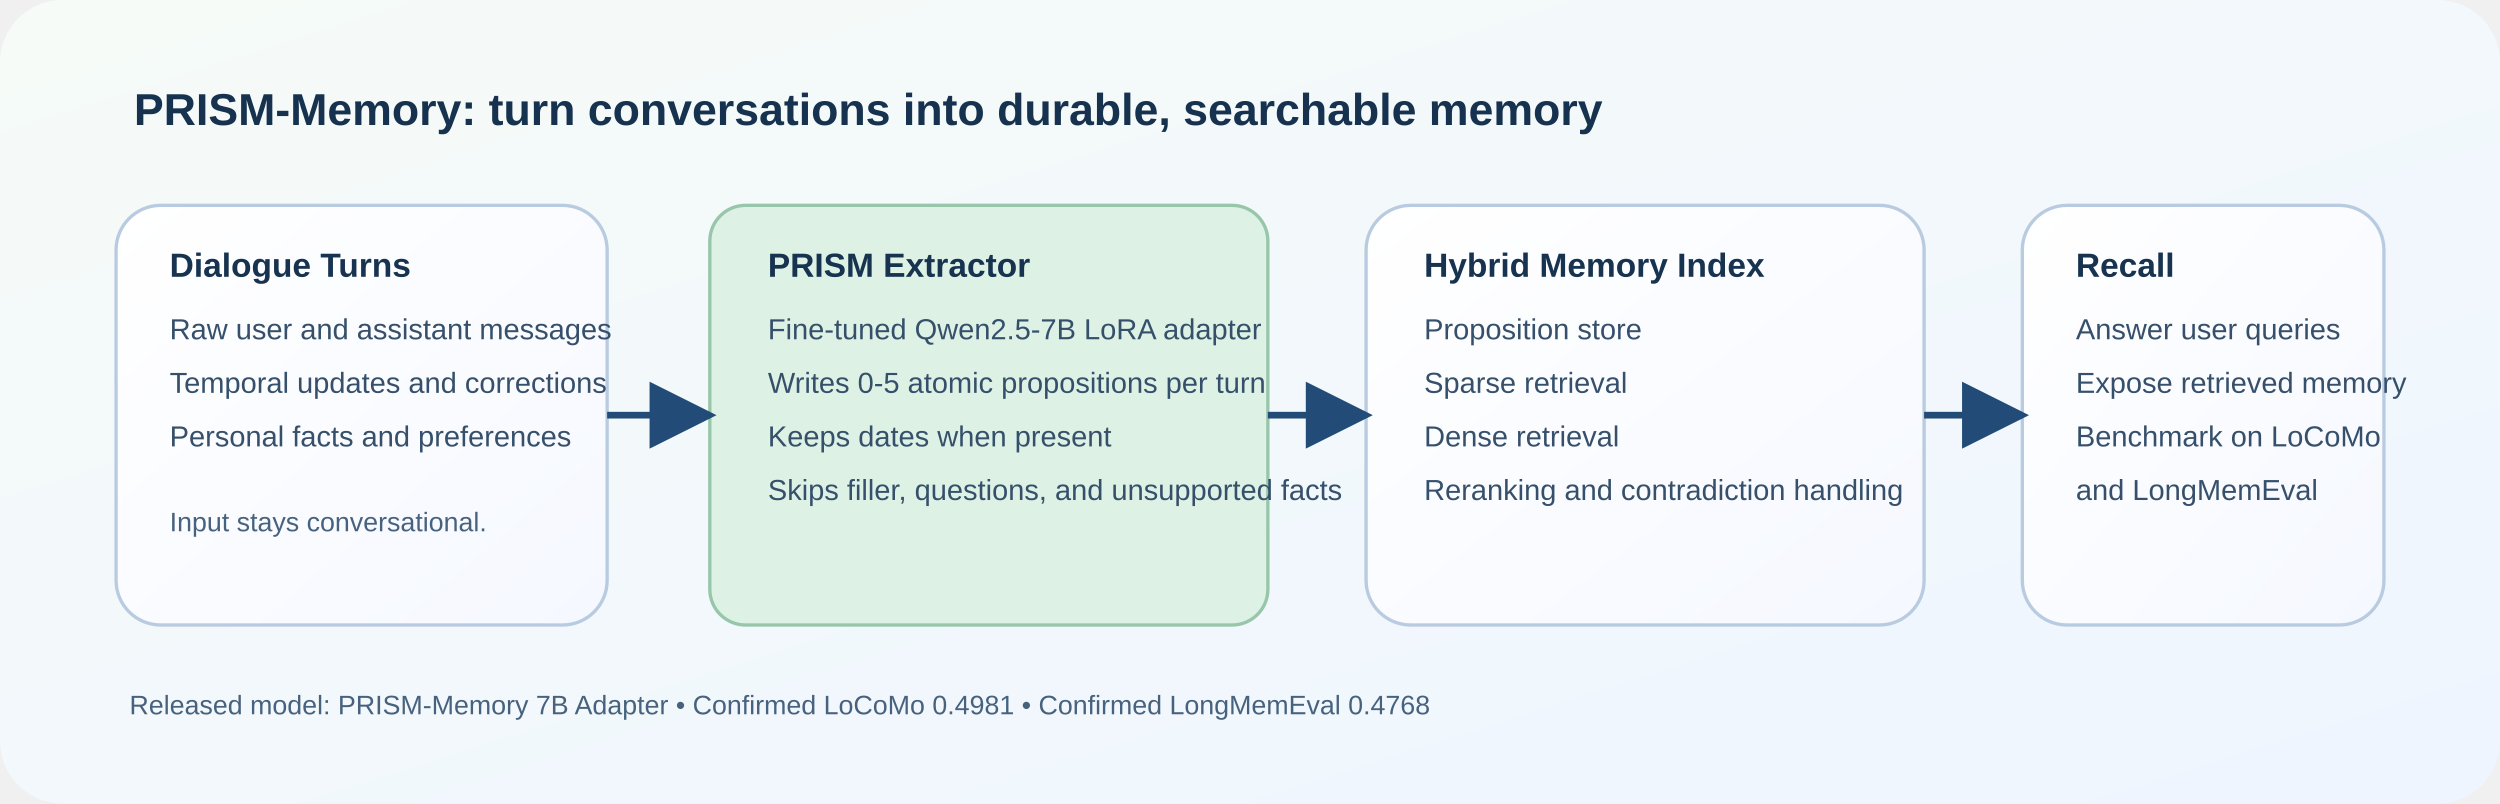
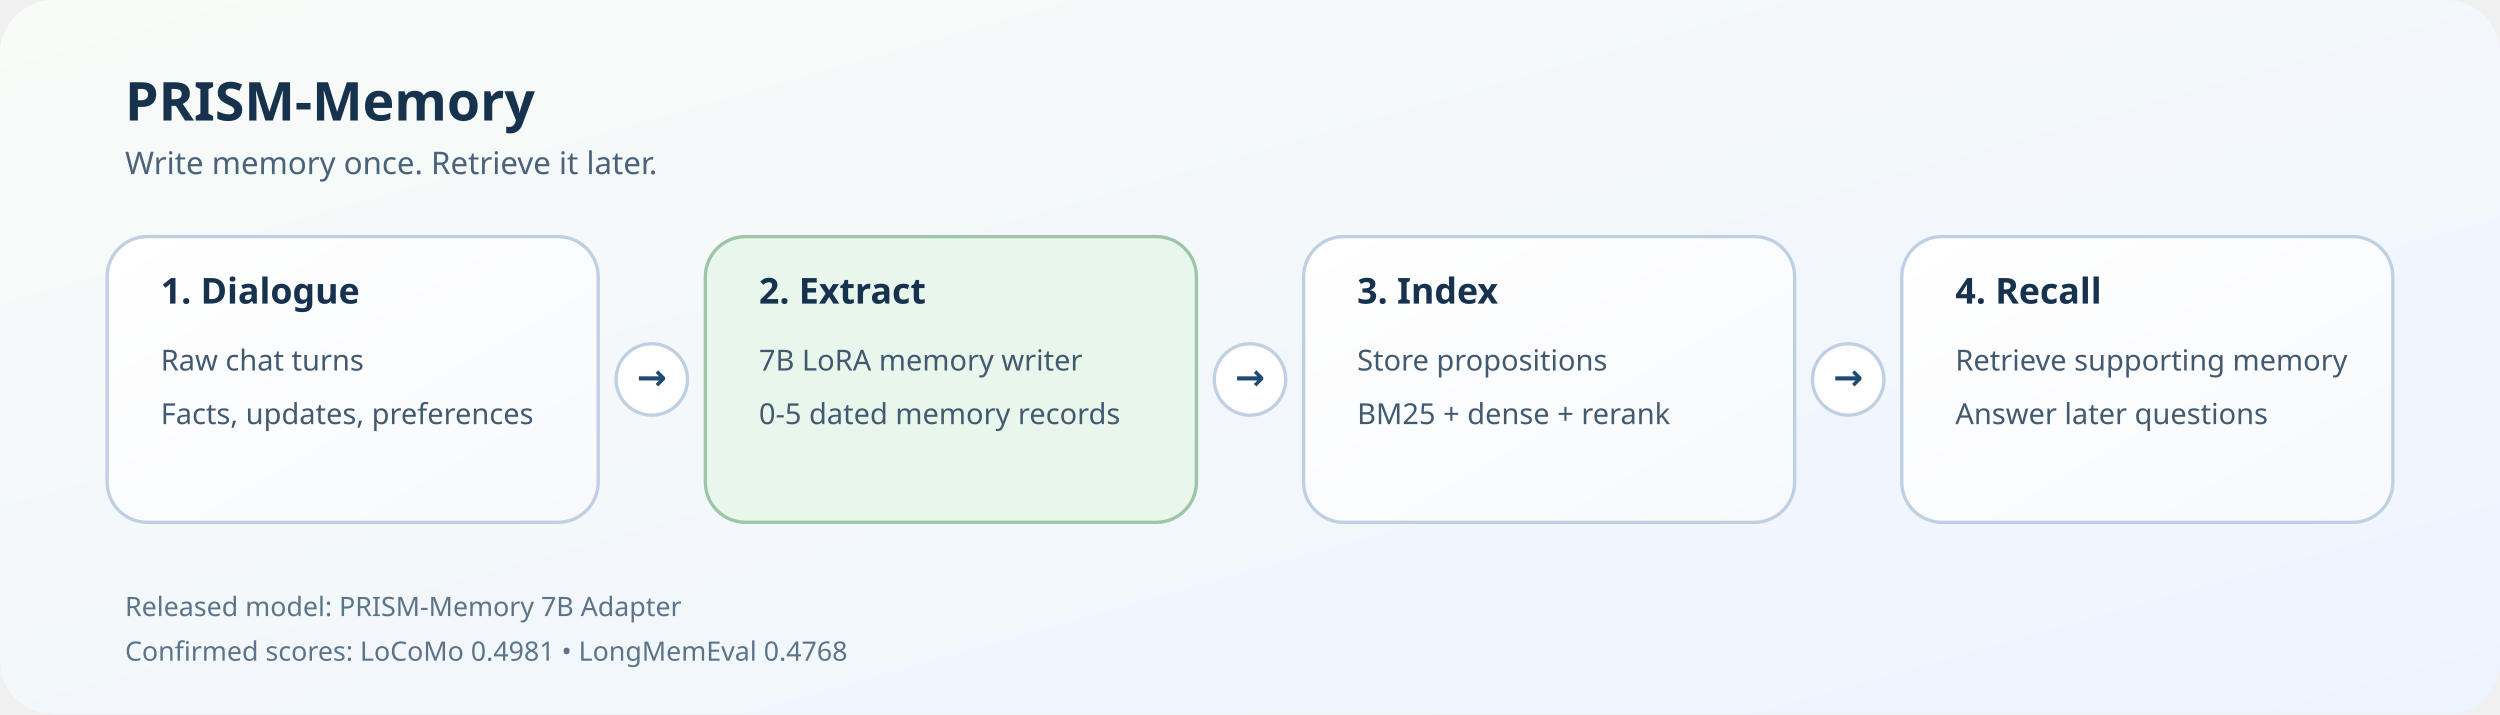
- <svg xmlns="http://www.w3.org/2000/svg" width="1120" height="360" viewBox="0 0 1120 360" role="img" aria-labelledby="title desc">
+ <svg xmlns="http://www.w3.org/2000/svg" width="1120" height="320" viewBox="0 0 1120 320" role="img" aria-labelledby="title desc">
  <defs>
    <linearGradient id="bg" x1="0" x2="1" y1="0" y2="1">
-       <stop offset="0%" stop-color="#f6fbf7" />
-       <stop offset="100%" stop-color="#eef5ff" />
+       <stop offset="0%" stop-color="#f8fbf8" />
+       <stop offset="100%" stop-color="#eef4ff" />
    </linearGradient>
-     <linearGradient id="box" x1="0" x2="1" y1="0" y2="1">
+     <linearGradient id="card" x1="0" x2="1" y1="0" y2="1">
      <stop offset="0%" stop-color="#ffffff" />
-       <stop offset="100%" stop-color="#f5f8ff" />
+       <stop offset="100%" stop-color="#f7f9fc" />
    </linearGradient>
-     <marker id="arrow" markerWidth="10" markerHeight="10" refX="9" refY="5" orient="auto-start-reverse">
-       <path d="M0 0L10 5L0 10Z" fill="#234b77" />
-     </marker>
    <style>
-       .title { font: 700 20px Arial, sans-serif; fill: #16324f; }
-       .label { font: 700 15px Arial, sans-serif; fill: #173350; }
-       .body { font: 13px Arial, sans-serif; fill: #36506b; }
-       .small { font: 12px Arial, sans-serif; fill: #47627e; }
-       .box { fill: url(#box); stroke: #b9cbe0; stroke-width: 1.5; rx: 20; ry: 20; }
-       .accent { fill: #ddf2e5; stroke: #98c6ab; stroke-width: 1.5; rx: 16; ry: 16; }
+       .title { font: 700 24px ui-sans-serif, system-ui, sans-serif; fill: #17324d; }
+       .subtitle { font: 14px ui-sans-serif, system-ui, sans-serif; fill: #4a627a; }
+       .label { font: 700 16px ui-sans-serif, system-ui, sans-serif; fill: #16324f; }
+       .body { font: 13px ui-sans-serif, system-ui, sans-serif; fill: #425a70; }
+       .small { font: 12px ui-sans-serif, system-ui, sans-serif; fill: #5c7489; }
+       .box { fill: url(#card); stroke: #bfd0e2; stroke-width: 1.5; rx: 18; ry: 18; }
+       .box-accent { fill: #e8f6ec; stroke: #9dc5a7; stroke-width: 1.5; rx: 18; ry: 18; }
+       .step { fill: #ffffff; stroke: #bfd0e2; stroke-width: 1.5; }
+       .step-text { font: 700 16px ui-sans-serif, system-ui, sans-serif; fill: #1f4a72; text-anchor: middle; dominant-baseline: middle; }
    </style>
  </defs>
-   <rect width="1120" height="360" fill="url(#bg)" rx="28" ry="28" />
-   <text x="60" y="56" class="title">PRISM-Memory: turn conversations into durable, searchable memory</text>
-   <rect x="52" y="92" width="220" height="188" class="box" />
-   <text x="76" y="124" class="label">Dialogue Turns</text>
-   <text x="76" y="152" class="body">Raw user and assistant messages</text>
-   <text x="76" y="176" class="body">Temporal updates and corrections</text>
-   <text x="76" y="200" class="body">Personal facts and preferences</text>
-   <text x="76" y="238" class="small">Input stays conversational.</text>
-   <rect x="318" y="92" width="250" height="188" class="accent" />
-   <text x="344" y="124" class="label">PRISM Extractor</text>
-   <text x="344" y="152" class="body">Fine-tuned Qwen2.5-7B LoRA adapter</text>
-   <text x="344" y="176" class="body">Writes 0-5 atomic propositions per turn</text>
-   <text x="344" y="200" class="body">Keeps dates when present</text>
-   <text x="344" y="224" class="body">Skips filler, questions, and unsupported facts</text>
-   <rect x="612" y="92" width="250" height="188" class="box" />
-   <text x="638" y="124" class="label">Hybrid Memory Index</text>
-   <text x="638" y="152" class="body">Proposition store</text>
-   <text x="638" y="176" class="body">Sparse retrieval</text>
-   <text x="638" y="200" class="body">Dense retrieval</text>
-   <text x="638" y="224" class="body">Reranking and contradiction handling</text>
-   <rect x="906" y="92" width="162" height="188" class="box" />
-   <text x="930" y="124" class="label">Recall</text>
-   <text x="930" y="152" class="body">Answer user queries</text>
-   <text x="930" y="176" class="body">Expose retrieved memory</text>
-   <text x="930" y="200" class="body">Benchmark on LoCoMo</text>
-   <text x="930" y="224" class="body">and LongMemEval</text>
-   <path d="M272 186H318" stroke="#234b77" stroke-width="3" fill="none" marker-end="url(#arrow)" />
-   <path d="M568 186H612" stroke="#234b77" stroke-width="3" fill="none" marker-end="url(#arrow)" />
-   <path d="M862 186H906" stroke="#234b77" stroke-width="3" fill="none" marker-end="url(#arrow)" />
-   <text x="58" y="320" class="small">Released model: PRISM-Memory 7B Adapter • Confirmed LoCoMo 0.4981 • Confirmed LongMemEval 0.4768</text>
+   <rect width="1120" height="320" fill="url(#bg)" rx="24" ry="24" />
+   <text x="56" y="54" class="title">PRISM-Memory</text>
+   <text x="56" y="78" class="subtitle">Write memory once. Retrieve it later.</text>
+   <rect x="48" y="106" width="220" height="128" class="box" />
+   <text x="72" y="136" class="label">1. Dialogue</text>
+   <text x="72" y="166" class="body">Raw chat turns</text>
+   <text x="72" y="190" class="body">Facts, updates, preferences</text>
+   <circle cx="292" cy="170" r="16" class="step" />
+   <text x="292" y="170" class="step-text">→</text>
+   <rect x="316" y="106" width="220" height="128" class="box-accent" />
+   <text x="340" y="136" class="label">2. Extract</text>
+   <text x="340" y="166" class="body">7B LoRA memory writer</text>
+   <text x="340" y="190" class="body">0-5 dated memory records</text>
+   <circle cx="560" cy="170" r="16" class="step" />
+   <text x="560" y="170" class="step-text">→</text>
+   <rect x="584" y="106" width="220" height="128" class="box" />
+   <text x="608" y="136" class="label">3. Index</text>
+   <text x="608" y="166" class="body">Store propositions</text>
+   <text x="608" y="190" class="body">BM25 + dense + rerank</text>
+   <circle cx="828" cy="170" r="16" class="step" />
+   <text x="828" y="170" class="step-text">→</text>
+   <rect x="852" y="106" width="220" height="128" class="box" />
+   <text x="876" y="136" class="label">4. Recall</text>
+   <text x="876" y="166" class="body">Retrieve supporting memory</text>
+   <text x="876" y="190" class="body">Answer later questions</text>
+   <text x="56" y="276" class="small">Released model: PRISM-Memory 7B Adapter</text>
+   <text x="56" y="296" class="small">Confirmed scores: LoCoMo 0.4981 • LongMemEval 0.4768</text>
</svg>
